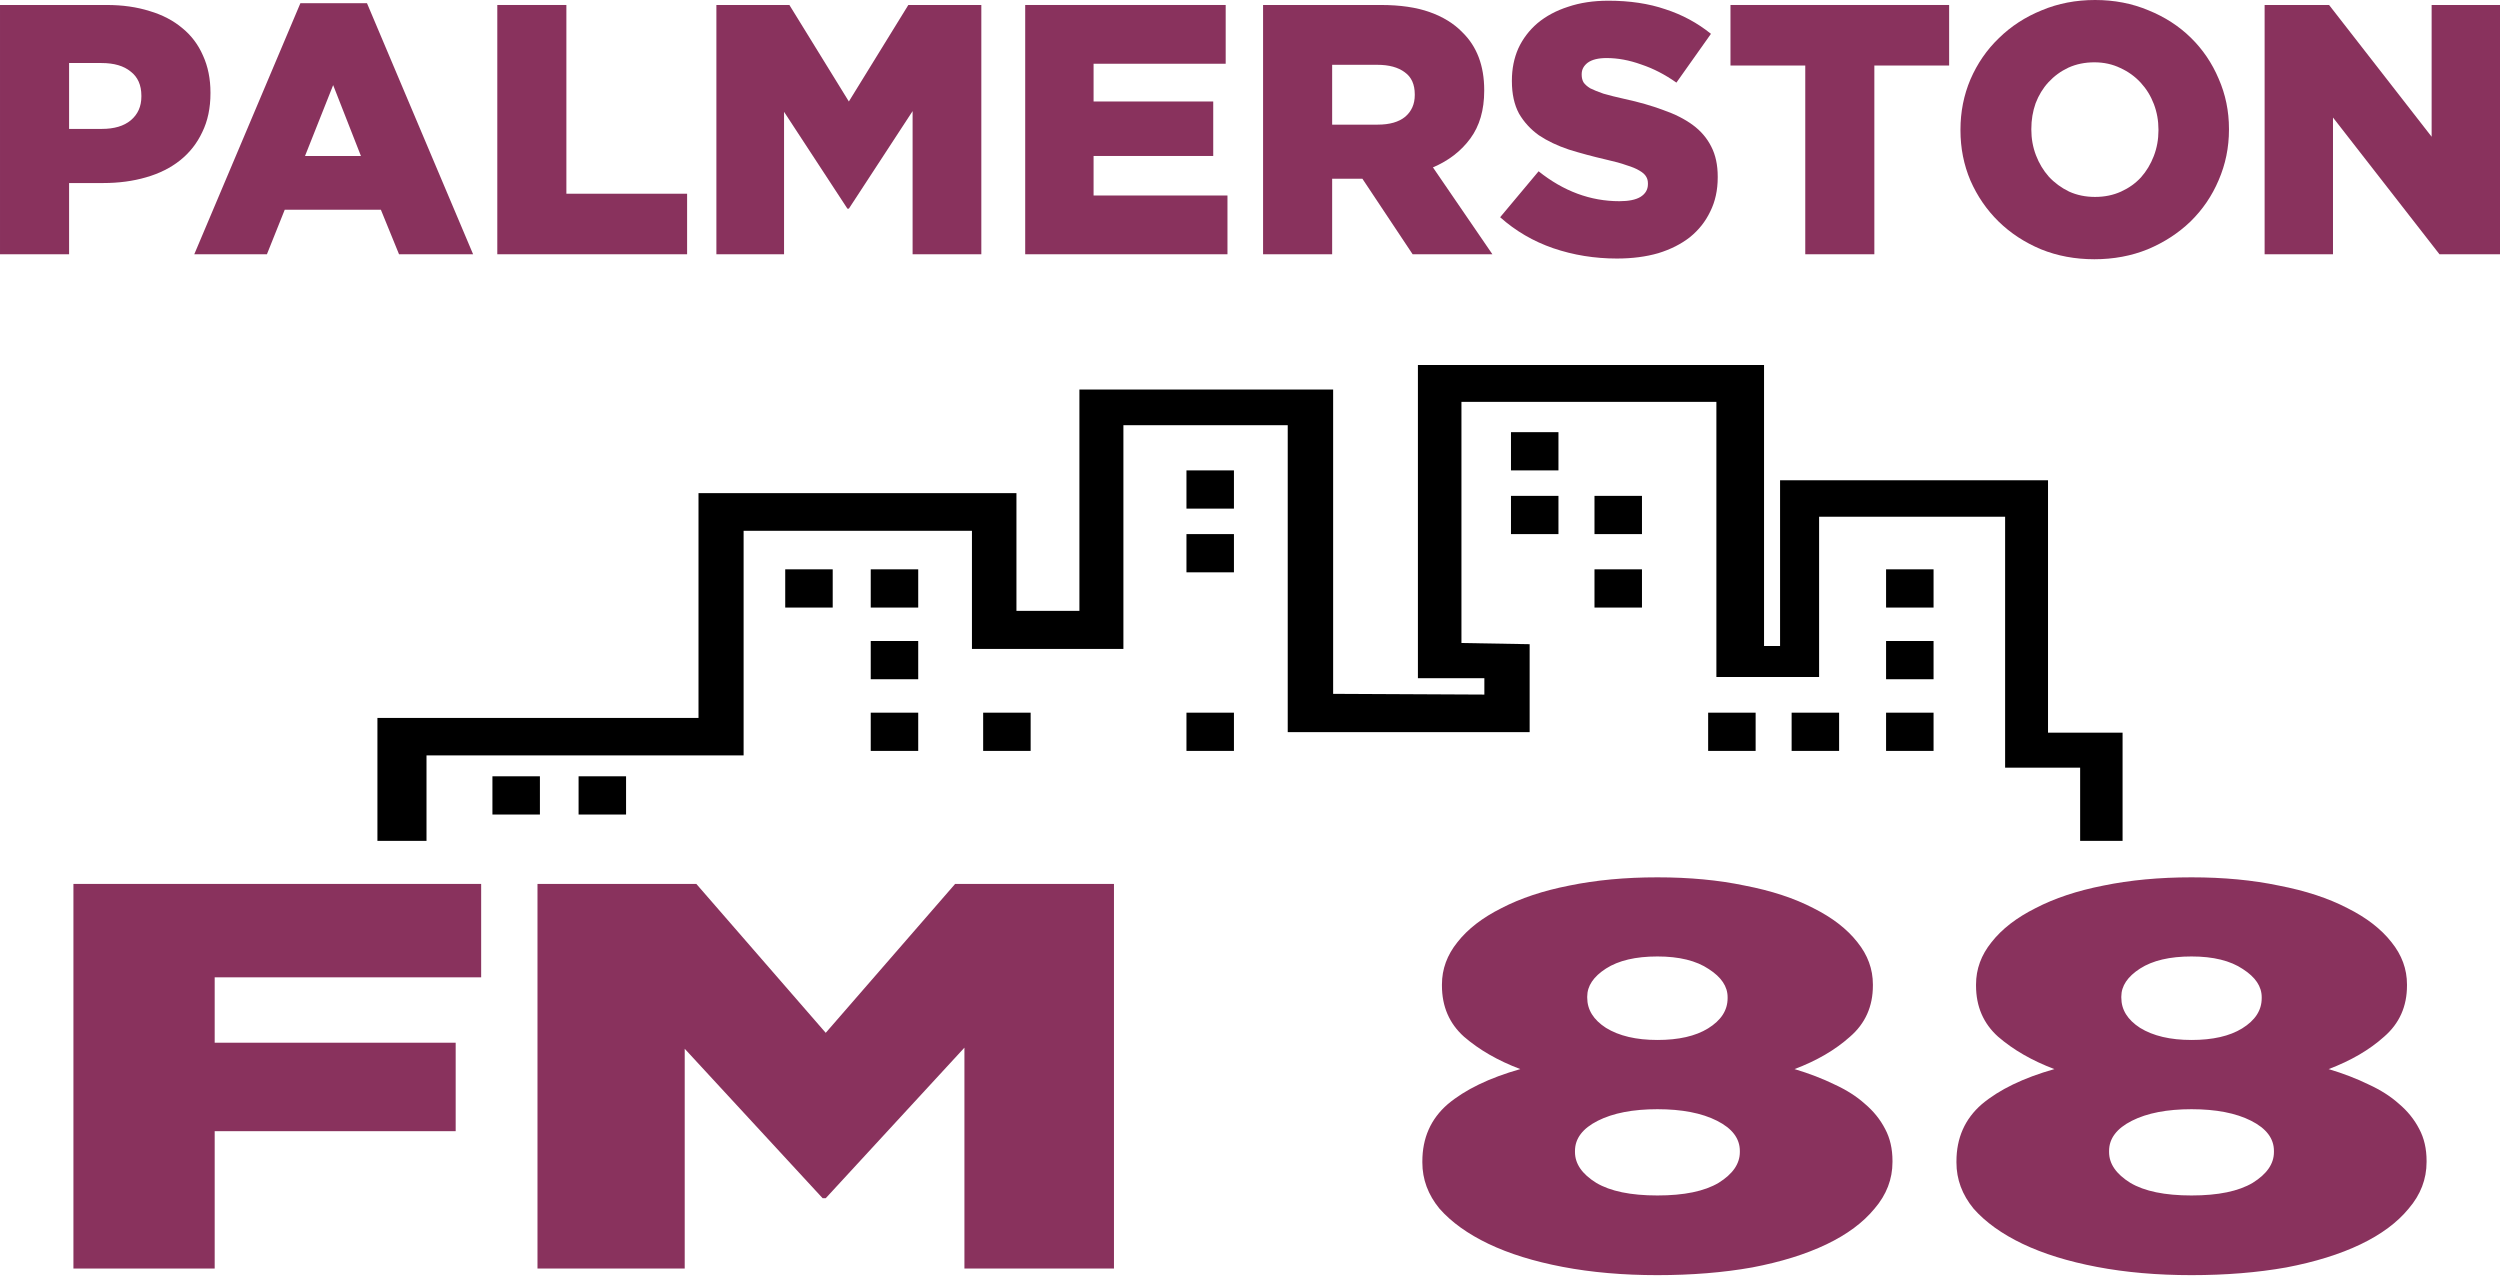
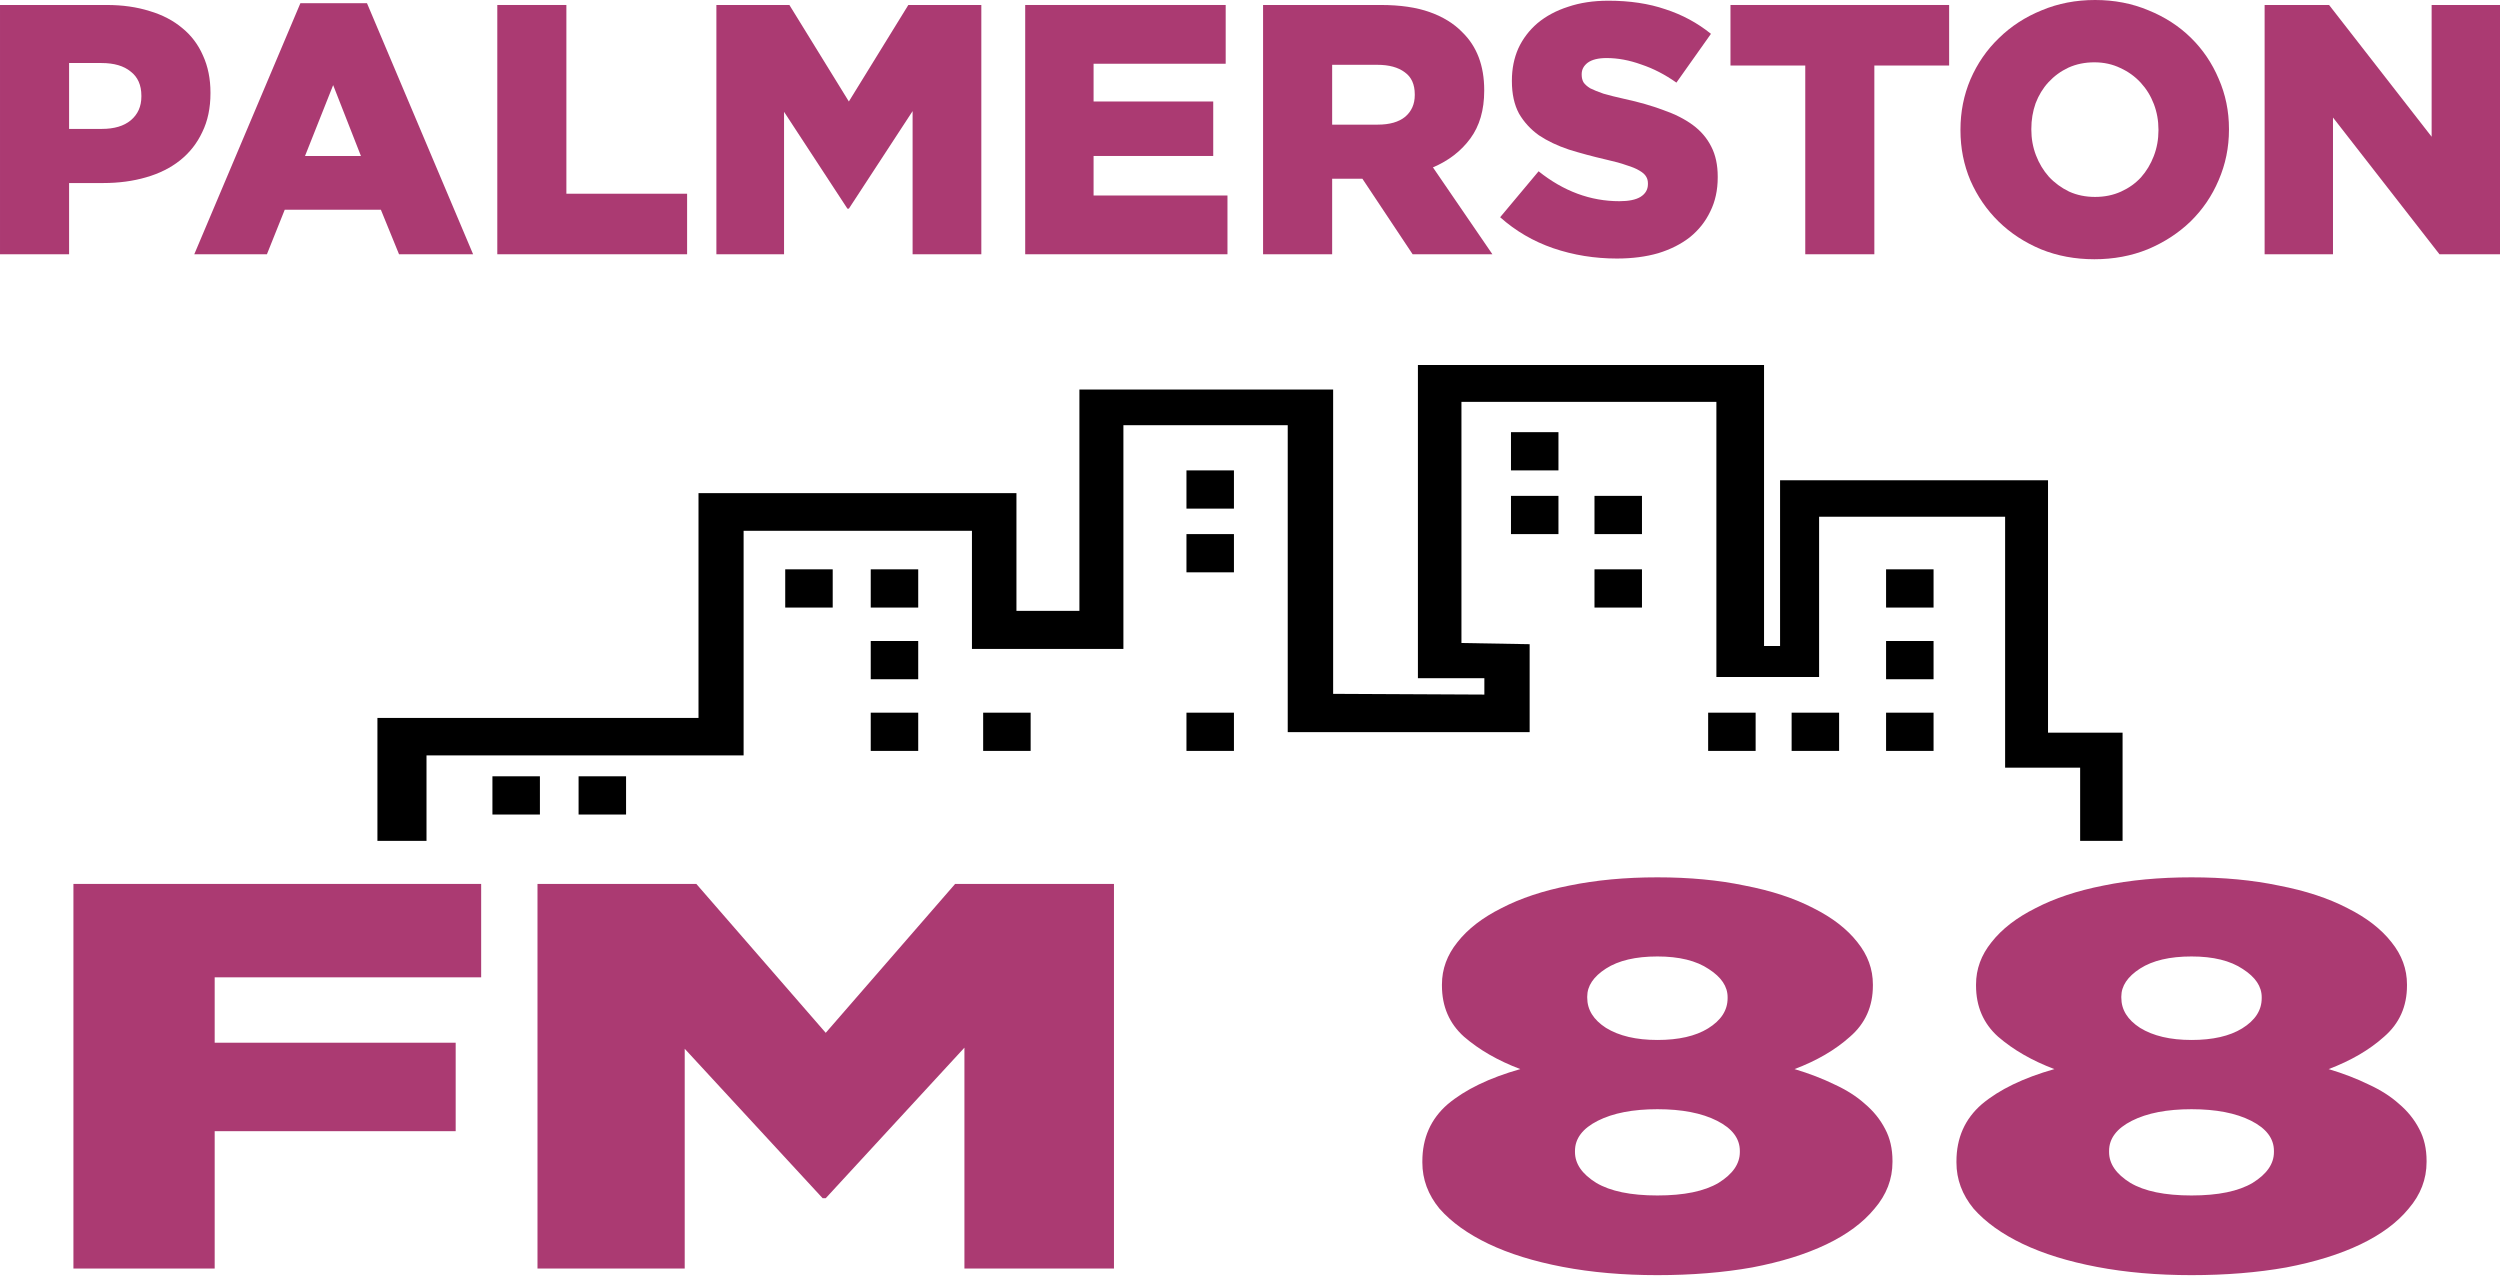
<svg xmlns="http://www.w3.org/2000/svg" width="406.052pt" height="207.109pt" viewBox="0 0 406.052 207.109" version="1.1" id="svg71">
  <defs id="defs75" />
  <g id="#0c0b0bff" transform="translate(-19.09425,-29.06738)" />
-   <g id="g4651" transform="matrix(1.92797,0,0,1.92797,-8.686486,218.9287)" style="fill:#89325d;fill-opacity:1">
-     <path d="m 4.506,-113.134 h 9 q 1.98,0 3.6,0.51 1.62,0.48 2.76,1.44 1.14,0.93 1.74,2.31 0.63,1.38 0.63,3.12 v 0.06 q 0,1.86 -0.69,3.27 -0.66,1.41 -1.86,2.37 -1.2,0.96 -2.88,1.44 -1.65,0.48 -3.6,0.48 h -2.88 v 6 H 4.506 Z m 8.58,10.44 q 1.56,0 2.43,-0.72 0.9,-0.75 0.9,-2.01 v -0.06 q 0,-1.35 -0.9,-2.04 -0.87,-0.72 -2.46,-0.72 h -2.73 v 5.55 z" style="font-style:normal;font-variant:normal;font-weight:bold;font-stretch:normal;font-size:medium;line-height:25px;font-family:'Fluid Title Caps';-inkscape-font-specification:'Fluid Title Caps Bold';letter-spacing:0px;word-spacing:0px;fill:#89325d;fill-opacity:1;stroke:none;stroke-width:0.75px;stroke-linecap:butt;stroke-linejoin:miter;stroke-opacity:1" id="path4592" />
-     <path d="m 29.812,-113.284 h 5.61 l 8.94,21.15 h -6.24 l -1.53,-3.75 h -8.1 l -1.5,3.75 h -6.12 z m 5.1,12.87 -2.34,-5.97 -2.37,5.97 z" style="font-style:normal;font-variant:normal;font-weight:bold;font-stretch:normal;font-size:medium;line-height:25px;font-family:'Fluid Title Caps';-inkscape-font-specification:'Fluid Title Caps Bold';letter-spacing:0px;word-spacing:0px;fill:#89325d;fill-opacity:1;stroke:none;stroke-width:0.75px;stroke-linecap:butt;stroke-linejoin:miter;stroke-opacity:1" id="path4594" />
-     <path d="m 46.4,-113.134 h 5.82 v 15.9 h 10.17 v 5.1 H 46.4 Z" style="font-style:normal;font-variant:normal;font-weight:bold;font-stretch:normal;font-size:medium;line-height:25px;font-family:'Fluid Title Caps';-inkscape-font-specification:'Fluid Title Caps Bold';letter-spacing:0px;word-spacing:0px;fill:#89325d;fill-opacity:1;stroke:none;stroke-width:0.75px;stroke-linecap:butt;stroke-linejoin:miter;stroke-opacity:1" id="path4596" />
-     <path d="m 64.857,-113.134 h 6.15 l 5.01,8.13 5.01,-8.13 h 6.15 v 21 h -5.79 v -12.06 l -5.37,8.22 h -0.12 l -5.34,-8.16 v 12 h -5.7 z" style="font-style:normal;font-variant:normal;font-weight:bold;font-stretch:normal;font-size:medium;line-height:25px;font-family:'Fluid Title Caps';-inkscape-font-specification:'Fluid Title Caps Bold';letter-spacing:0px;word-spacing:0px;fill:#89325d;fill-opacity:1;stroke:none;stroke-width:0.75px;stroke-linecap:butt;stroke-linejoin:miter;stroke-opacity:1" id="path4598" />
-     <path d="m 90.873,-113.134 h 16.89 v 4.95 H 96.633 v 3.18 h 10.08 v 4.59 H 96.633 v 3.33 h 11.28 v 4.95 H 90.873 Z" style="font-style:normal;font-variant:normal;font-weight:bold;font-stretch:normal;font-size:medium;line-height:25px;font-family:'Fluid Title Caps';-inkscape-font-specification:'Fluid Title Caps Bold';letter-spacing:0px;word-spacing:0px;fill:#89325d;fill-opacity:1;stroke:none;stroke-width:0.75px;stroke-linecap:butt;stroke-linejoin:miter;stroke-opacity:1" id="path4600" />
-     <path d="m 110.912,-113.134 h 9.93 q 2.43,0 4.11,0.6 1.68,0.6 2.73,1.68 1.86,1.8 1.86,4.89 v 0.06 q 0,2.43 -1.17,4.02 -1.17,1.59 -3.15,2.43 l 5.01,7.32 h -6.72 l -4.23,-6.36 h -0.06 -2.49 v 6.36 h -5.82 z m 9.66,10.08 q 1.5,0 2.31,-0.66 0.81,-0.69 0.81,-1.83 v -0.06 q 0,-1.26 -0.84,-1.86 -0.84,-0.63 -2.31,-0.63 h -3.81 v 5.04 z" style="font-style:normal;font-variant:normal;font-weight:bold;font-stretch:normal;font-size:medium;line-height:25px;font-family:'Fluid Title Caps';-inkscape-font-specification:'Fluid Title Caps Bold';letter-spacing:0px;word-spacing:0px;fill:#89325d;fill-opacity:1;stroke:none;stroke-width:0.75px;stroke-linecap:butt;stroke-linejoin:miter;stroke-opacity:1" id="path4602" />
-     <path d="m 140.724,-91.774 q -2.82,0 -5.37,-0.87 -2.52,-0.87 -4.47,-2.61 l 3.24,-3.87 q 3.15,2.52 6.81,2.52 1.17,0 1.77,-0.36 0.63,-0.39 0.63,-1.08 v -0.06 q 0,-0.33 -0.15,-0.57 -0.15,-0.27 -0.57,-0.51 -0.39,-0.24 -1.08,-0.45 -0.66,-0.24 -1.74,-0.48 -1.68,-0.39 -3.12,-0.84 -1.44,-0.48 -2.52,-1.2 -1.05,-0.75 -1.68,-1.83 -0.6,-1.11 -0.6,-2.73 v -0.06 q 0,-1.47 0.54,-2.7 0.57,-1.23 1.62,-2.13 1.08,-0.9 2.58,-1.38 1.5,-0.51 3.39,-0.51 2.7,0 4.8,0.72 2.13,0.69 3.84,2.07 l -2.91,4.11 q -1.44,-1.02 -2.97,-1.53 -1.5,-0.54 -2.91,-0.54 -1.05,0 -1.59,0.39 -0.51,0.39 -0.51,0.96 v 0.06 q 0,0.36 0.15,0.63 0.18,0.27 0.57,0.51 0.42,0.21 1.11,0.45 0.72,0.21 1.8,0.45 1.8,0.39 3.24,0.93 1.47,0.51 2.49,1.26 1.02,0.75 1.56,1.83 0.54,1.05 0.54,2.52 v 0.06 q 0,1.62 -0.63,2.88 -0.6,1.26 -1.71,2.16 -1.11,0.87 -2.67,1.35 -1.56,0.45 -3.48,0.45 z" style="font-style:normal;font-variant:normal;font-weight:bold;font-stretch:normal;font-size:medium;line-height:25px;font-family:'Fluid Title Caps';-inkscape-font-specification:'Fluid Title Caps Bold';letter-spacing:0px;word-spacing:0px;fill:#89325d;fill-opacity:1;stroke:none;stroke-width:0.75px;stroke-linecap:butt;stroke-linejoin:miter;stroke-opacity:1" id="path4604" />
-     <path d="m 156.589,-108.034 h -6.3 v -5.1 h 18.42 v 5.1 h -6.3 v 15.9 h -5.82 z" style="font-style:normal;font-variant:normal;font-weight:bold;font-stretch:normal;font-size:medium;line-height:25px;font-family:'Fluid Title Caps';-inkscape-font-specification:'Fluid Title Caps Bold';letter-spacing:0px;word-spacing:0px;fill:#89325d;fill-opacity:1;stroke:none;stroke-width:0.75px;stroke-linecap:butt;stroke-linejoin:miter;stroke-opacity:1" id="path4606" />
-     <path d="m 180.944,-91.714 q -2.43,0 -4.5,-0.84 -2.07,-0.87 -3.57,-2.34 -1.5,-1.47 -2.37,-3.45 -0.84,-1.98 -0.84,-4.23 v -0.06 q 0,-2.25 0.84,-4.23 0.87,-2.01 2.4,-3.48 1.53,-1.5 3.6,-2.34 2.07,-0.87 4.5,-0.87 2.43,0 4.5,0.87 2.07,0.84 3.57,2.31 1.5,1.47 2.34,3.45 0.87,1.98 0.87,4.23 v 0.06 q 0,2.25 -0.87,4.26 -0.84,1.98 -2.37,3.48 -1.53,1.47 -3.6,2.34 -2.07,0.84 -4.5,0.84 z m 0.06,-5.25 q 1.2,0 2.19,-0.45 0.99,-0.45 1.68,-1.2 0.69,-0.78 1.08,-1.8 0.39,-1.02 0.39,-2.16 v -0.06 q 0,-1.14 -0.39,-2.16 -0.39,-1.02 -1.11,-1.8 -0.72,-0.78 -1.71,-1.23 -0.99,-0.48 -2.19,-0.48 -1.2,0 -2.19,0.45 -0.96,0.45 -1.68,1.23 -0.69,0.75 -1.08,1.77 -0.36,1.02 -0.36,2.16 v 0.06 q 0,1.14 0.39,2.16 0.39,1.02 1.08,1.8 0.72,0.78 1.71,1.26 0.99,0.45 2.19,0.45 z" style="font-style:normal;font-variant:normal;font-weight:bold;font-stretch:normal;font-size:medium;line-height:25px;font-family:'Fluid Title Caps';-inkscape-font-specification:'Fluid Title Caps Bold';letter-spacing:0px;word-spacing:0px;fill:#89325d;fill-opacity:1;stroke:none;stroke-width:0.75px;stroke-linecap:butt;stroke-linejoin:miter;stroke-opacity:1" id="path4608" />
-     <path d="m 195.287,-113.134 h 5.43 l 8.64,11.1 v -11.1 h 5.76 v 21 h -5.1 l -8.97,-11.52 v 11.52 h -5.76 z" style="font-style:normal;font-variant:normal;font-weight:bold;font-stretch:normal;font-size:medium;line-height:25px;font-family:'Fluid Title Caps';-inkscape-font-specification:'Fluid Title Caps Bold';letter-spacing:0px;word-spacing:0px;fill:#89325d;fill-opacity:1;stroke:none;stroke-width:0.75px;stroke-linecap:butt;stroke-linejoin:miter;stroke-opacity:1" id="path4610" />
+   <g id="g4651" transform="matrix(1.92797,0,0,1.92797,-8.686486,218.9287)" style="fill:#ab3a72;fill-opacity:1">
+     <path d="m 4.506,-113.134 h 9 q 1.98,0 3.6,0.51 1.62,0.48 2.76,1.44 1.14,0.93 1.74,2.31 0.63,1.38 0.63,3.12 v 0.06 q 0,1.86 -0.69,3.27 -0.66,1.41 -1.86,2.37 -1.2,0.96 -2.88,1.44 -1.65,0.48 -3.6,0.48 h -2.88 v 6 H 4.506 Z m 8.58,10.44 q 1.56,0 2.43,-0.72 0.9,-0.75 0.9,-2.01 v -0.06 q 0,-1.35 -0.9,-2.04 -0.87,-0.72 -2.46,-0.72 h -2.73 v 5.55 z" style="font-style:normal;font-variant:normal;font-weight:bold;font-stretch:normal;font-size:medium;line-height:25px;font-family:'Fluid Title Caps';-inkscape-font-specification:'Fluid Title Caps Bold';letter-spacing:0px;word-spacing:0px;fill:#ab3a72;fill-opacity:1;stroke:none;stroke-width:0.75px;stroke-linecap:butt;stroke-linejoin:miter;stroke-opacity:1" id="path4592" />
+     <path d="m 29.812,-113.284 h 5.61 l 8.94,21.15 h -6.24 l -1.53,-3.75 h -8.1 l -1.5,3.75 h -6.12 z m 5.1,12.87 -2.34,-5.97 -2.37,5.97 z" style="font-style:normal;font-variant:normal;font-weight:bold;font-stretch:normal;font-size:medium;line-height:25px;font-family:'Fluid Title Caps';-inkscape-font-specification:'Fluid Title Caps Bold';letter-spacing:0px;word-spacing:0px;fill:#ab3a72;fill-opacity:1;stroke:none;stroke-width:0.75px;stroke-linecap:butt;stroke-linejoin:miter;stroke-opacity:1" id="path4594" />
+     <path d="m 46.4,-113.134 h 5.82 v 15.9 h 10.17 v 5.1 H 46.4 Z" style="font-style:normal;font-variant:normal;font-weight:bold;font-stretch:normal;font-size:medium;line-height:25px;font-family:'Fluid Title Caps';-inkscape-font-specification:'Fluid Title Caps Bold';letter-spacing:0px;word-spacing:0px;fill:#ab3a72;fill-opacity:1;stroke:none;stroke-width:0.75px;stroke-linecap:butt;stroke-linejoin:miter;stroke-opacity:1" id="path4596" />
+     <path d="m 64.857,-113.134 h 6.15 l 5.01,8.13 5.01,-8.13 h 6.15 v 21 h -5.79 v -12.06 l -5.37,8.22 h -0.12 l -5.34,-8.16 v 12 h -5.7 z" style="font-style:normal;font-variant:normal;font-weight:bold;font-stretch:normal;font-size:medium;line-height:25px;font-family:'Fluid Title Caps';-inkscape-font-specification:'Fluid Title Caps Bold';letter-spacing:0px;word-spacing:0px;fill:#ab3a72;fill-opacity:1;stroke:none;stroke-width:0.75px;stroke-linecap:butt;stroke-linejoin:miter;stroke-opacity:1" id="path4598" />
+     <path d="m 90.873,-113.134 h 16.89 v 4.95 H 96.633 v 3.18 h 10.08 v 4.59 H 96.633 v 3.33 h 11.28 v 4.95 H 90.873 Z" style="font-style:normal;font-variant:normal;font-weight:bold;font-stretch:normal;font-size:medium;line-height:25px;font-family:'Fluid Title Caps';-inkscape-font-specification:'Fluid Title Caps Bold';letter-spacing:0px;word-spacing:0px;fill:#ab3a72;fill-opacity:1;stroke:none;stroke-width:0.75px;stroke-linecap:butt;stroke-linejoin:miter;stroke-opacity:1" id="path4600" />
+     <path d="m 110.912,-113.134 h 9.93 q 2.43,0 4.11,0.6 1.68,0.6 2.73,1.68 1.86,1.8 1.86,4.89 v 0.06 q 0,2.43 -1.17,4.02 -1.17,1.59 -3.15,2.43 l 5.01,7.32 h -6.72 l -4.23,-6.36 h -0.06 -2.49 v 6.36 h -5.82 z m 9.66,10.08 q 1.5,0 2.31,-0.66 0.81,-0.69 0.81,-1.83 v -0.06 q 0,-1.26 -0.84,-1.86 -0.84,-0.63 -2.31,-0.63 h -3.81 v 5.04 z" style="font-style:normal;font-variant:normal;font-weight:bold;font-stretch:normal;font-size:medium;line-height:25px;font-family:'Fluid Title Caps';-inkscape-font-specification:'Fluid Title Caps Bold';letter-spacing:0px;word-spacing:0px;fill:#ab3a72;fill-opacity:1;stroke:none;stroke-width:0.75px;stroke-linecap:butt;stroke-linejoin:miter;stroke-opacity:1" id="path4602" />
+     <path d="m 140.724,-91.774 q -2.82,0 -5.37,-0.87 -2.52,-0.87 -4.47,-2.61 l 3.24,-3.87 q 3.15,2.52 6.81,2.52 1.17,0 1.77,-0.36 0.63,-0.39 0.63,-1.08 v -0.06 q 0,-0.33 -0.15,-0.57 -0.15,-0.27 -0.57,-0.51 -0.39,-0.24 -1.08,-0.45 -0.66,-0.24 -1.74,-0.48 -1.68,-0.39 -3.12,-0.84 -1.44,-0.48 -2.52,-1.2 -1.05,-0.75 -1.68,-1.83 -0.6,-1.11 -0.6,-2.73 v -0.06 q 0,-1.47 0.54,-2.7 0.57,-1.23 1.62,-2.13 1.08,-0.9 2.58,-1.38 1.5,-0.51 3.39,-0.51 2.7,0 4.8,0.72 2.13,0.69 3.84,2.07 l -2.91,4.11 q -1.44,-1.02 -2.97,-1.53 -1.5,-0.54 -2.91,-0.54 -1.05,0 -1.59,0.39 -0.51,0.39 -0.51,0.96 v 0.06 q 0,0.36 0.15,0.63 0.18,0.27 0.57,0.51 0.42,0.21 1.11,0.45 0.72,0.21 1.8,0.45 1.8,0.39 3.24,0.93 1.47,0.51 2.49,1.26 1.02,0.75 1.56,1.83 0.54,1.05 0.54,2.52 v 0.06 q 0,1.62 -0.63,2.88 -0.6,1.26 -1.71,2.16 -1.11,0.87 -2.67,1.35 -1.56,0.45 -3.48,0.45 z" style="font-style:normal;font-variant:normal;font-weight:bold;font-stretch:normal;font-size:medium;line-height:25px;font-family:'Fluid Title Caps';-inkscape-font-specification:'Fluid Title Caps Bold';letter-spacing:0px;word-spacing:0px;fill:#ab3a72;fill-opacity:1;stroke:none;stroke-width:0.75px;stroke-linecap:butt;stroke-linejoin:miter;stroke-opacity:1" id="path4604" />
+     <path d="m 156.589,-108.034 h -6.3 v -5.1 h 18.42 v 5.1 h -6.3 v 15.9 h -5.82 z" style="font-style:normal;font-variant:normal;font-weight:bold;font-stretch:normal;font-size:medium;line-height:25px;font-family:'Fluid Title Caps';-inkscape-font-specification:'Fluid Title Caps Bold';letter-spacing:0px;word-spacing:0px;fill:#ab3a72;fill-opacity:1;stroke:none;stroke-width:0.75px;stroke-linecap:butt;stroke-linejoin:miter;stroke-opacity:1" id="path4606" />
+     <path d="m 180.944,-91.714 q -2.43,0 -4.5,-0.84 -2.07,-0.87 -3.57,-2.34 -1.5,-1.47 -2.37,-3.45 -0.84,-1.98 -0.84,-4.23 v -0.06 q 0,-2.25 0.84,-4.23 0.87,-2.01 2.4,-3.48 1.53,-1.5 3.6,-2.34 2.07,-0.87 4.5,-0.87 2.43,0 4.5,0.87 2.07,0.84 3.57,2.31 1.5,1.47 2.34,3.45 0.87,1.98 0.87,4.23 v 0.06 q 0,2.25 -0.87,4.26 -0.84,1.98 -2.37,3.48 -1.53,1.47 -3.6,2.34 -2.07,0.84 -4.5,0.84 z m 0.06,-5.25 q 1.2,0 2.19,-0.45 0.99,-0.45 1.68,-1.2 0.69,-0.78 1.08,-1.8 0.39,-1.02 0.39,-2.16 v -0.06 q 0,-1.14 -0.39,-2.16 -0.39,-1.02 -1.11,-1.8 -0.72,-0.78 -1.71,-1.23 -0.99,-0.48 -2.19,-0.48 -1.2,0 -2.19,0.45 -0.96,0.45 -1.68,1.23 -0.69,0.75 -1.08,1.77 -0.36,1.02 -0.36,2.16 v 0.06 q 0,1.14 0.39,2.16 0.39,1.02 1.08,1.8 0.72,0.78 1.71,1.26 0.99,0.45 2.19,0.45 z" style="font-style:normal;font-variant:normal;font-weight:bold;font-stretch:normal;font-size:medium;line-height:25px;font-family:'Fluid Title Caps';-inkscape-font-specification:'Fluid Title Caps Bold';letter-spacing:0px;word-spacing:0px;fill:#ab3a72;fill-opacity:1;stroke:none;stroke-width:0.75px;stroke-linecap:butt;stroke-linejoin:miter;stroke-opacity:1" id="path4608" />
+     <path d="m 195.287,-113.134 h 5.43 l 8.64,11.1 v -11.1 h 5.76 v 21 h -5.1 l -8.97,-11.52 v 11.52 h -5.76 z" style="font-style:normal;font-variant:normal;font-weight:bold;font-stretch:normal;font-size:medium;line-height:25px;font-family:'Fluid Title Caps';-inkscape-font-specification:'Fluid Title Caps Bold';letter-spacing:0px;word-spacing:0px;fill:#ab3a72;fill-opacity:1;stroke:none;stroke-width:0.75px;stroke-linecap:butt;stroke-linejoin:miter;stroke-opacity:1" id="path4610" />
  </g>
-   <g id="g4661" transform="translate(-16.42462,221.7723)">
-     <path d="m 28.351,-78.205 h 66.224 v 15.171 H 51.293 v 10.62 h 39.143 v 14.368 h -39.143 v 22.311 H 28.351 Z" style="font-style:normal;font-variant:normal;font-weight:bold;font-stretch:normal;font-size:medium;line-height:25px;font-family:'Fluid Title Caps';-inkscape-font-specification:'Fluid Title Caps Bold';letter-spacing:0px;word-spacing:0px;fill:#89325d;fill-opacity:1;stroke:none;stroke-width:2.568px;stroke-linecap:butt;stroke-linejoin:miter;stroke-opacity:1" id="path4612" />
-     <path d="m 103.724,-78.205 h 25.799 l 21.017,24.185 21.017,-24.185 h 25.799 v 62.471 h -24.289 v -35.876 l -22.527,24.453 h -0.503 l -22.401,-24.274 v 35.698 H 103.724 Z" style="font-style:normal;font-variant:normal;font-weight:bold;font-stretch:normal;font-size:medium;line-height:25px;font-family:'Fluid Title Caps';-inkscape-font-specification:'Fluid Title Caps Bold';letter-spacing:0px;word-spacing:0px;fill:#89325d;fill-opacity:1;stroke:none;stroke-width:2.649px;stroke-linecap:butt;stroke-linejoin:miter;stroke-opacity:1" id="path4614" />
-     <path d="m 285.623,-14.663 q -8.352,0 -15.378,-1.339 -7.026,-1.339 -12.063,-3.748 -5.037,-2.41 -7.954,-5.712 -2.784,-3.391 -2.784,-7.496 v -0.178 q 0,-5.712 4.11,-9.281 4.242,-3.57 11.798,-5.712 -5.435,-2.053 -9.147,-5.265 -3.579,-3.213 -3.579,-8.3 v -0.178 q 0,-3.748 2.519,-6.872 2.519,-3.213 7.159,-5.533 4.64,-2.41 11.003,-3.659 6.496,-1.339 14.317,-1.339 7.821,0 14.184,1.339 6.496,1.249 11.135,3.659 4.64,2.32 7.159,5.533 2.519,3.124 2.519,6.872 v 0.178 q 0,5.087 -3.712,8.3 -3.579,3.213 -9.014,5.265 3.579,1.071 6.496,2.499 2.916,1.339 4.905,3.124 2.121,1.785 3.314,4.105 1.193,2.231 1.193,5.176 v 0.178 q 0,4.194 -2.916,7.586 -2.784,3.391 -7.821,5.801 -5.037,2.41 -12.063,3.748 -7.026,1.249 -15.378,1.249 z m 0,-38.196 q 5.17,0 8.219,-1.874 3.182,-1.963 3.182,-4.908 v -0.178 q 0,-2.588 -3.049,-4.551 -3.049,-2.053 -8.352,-2.053 -5.303,0 -8.352,1.963 -3.049,1.963 -3.049,4.551 v 0.178 q 0,2.945 3.049,4.908 3.182,1.963 8.352,1.963 z m 0,25.256 q 6.496,0 9.942,-2.053 3.447,-2.142 3.447,-4.998 v -0.178 q 0,-3.034 -3.712,-4.908 -3.712,-1.874 -9.677,-1.874 -5.965,0 -9.677,1.874 -3.712,1.874 -3.712,4.908 v 0.178 q 0,2.856 3.447,4.998 3.447,2.053 9.942,2.053 z" style="font-style:normal;font-variant:normal;font-weight:bold;font-stretch:normal;font-size:medium;line-height:25px;font-family:'Fluid Title Caps';-inkscape-font-specification:'Fluid Title Caps Bold';letter-spacing:0px;word-spacing:0px;fill:#89325d;fill-opacity:1;stroke:none;stroke-width:2.719px;stroke-linecap:butt;stroke-linejoin:miter;stroke-opacity:1" id="path4616" />
-     <path d="m 372.371,-14.663 q -8.352,0 -15.378,-1.339 -7.026,-1.339 -12.063,-3.748 -5.037,-2.41 -7.954,-5.712 -2.784,-3.391 -2.784,-7.496 v -0.178 q 0,-5.712 4.11,-9.281 4.242,-3.57 11.798,-5.712 -5.435,-2.053 -9.147,-5.265 -3.579,-3.213 -3.579,-8.3 v -0.178 q 0,-3.748 2.519,-6.872 2.519,-3.213 7.159,-5.533 4.64,-2.41 11.003,-3.659 6.496,-1.339 14.317,-1.339 7.821,0 14.184,1.339 6.496,1.249 11.135,3.659 4.64,2.32 7.159,5.533 2.519,3.124 2.519,6.872 v 0.178 q 0,5.087 -3.712,8.3 -3.579,3.213 -9.014,5.265 3.579,1.071 6.496,2.499 2.916,1.339 4.905,3.124 2.121,1.785 3.314,4.105 1.193,2.231 1.193,5.176 v 0.178 q 0,4.194 -2.916,7.586 -2.784,3.391 -7.821,5.801 -5.037,2.41 -12.063,3.748 -7.026,1.249 -15.378,1.249 z m 0,-38.196 q 5.17,0 8.219,-1.874 3.182,-1.963 3.182,-4.908 v -0.178 q 0,-2.588 -3.049,-4.551 -3.049,-2.053 -8.352,-2.053 -5.303,0 -8.352,1.963 -3.049,1.963 -3.049,4.551 v 0.178 q 0,2.945 3.049,4.908 3.182,1.963 8.352,1.963 z m 0,25.256 q 6.496,0 9.942,-2.053 3.447,-2.142 3.447,-4.998 v -0.178 q 0,-3.034 -3.712,-4.908 -3.712,-1.874 -9.677,-1.874 -5.965,0 -9.677,1.874 -3.712,1.874 -3.712,4.908 v 0.178 q 0,2.856 3.447,4.998 3.447,2.053 9.942,2.053 z" style="font-style:normal;font-variant:normal;font-weight:bold;font-stretch:normal;font-size:medium;line-height:25px;font-family:'Fluid Title Caps';-inkscape-font-specification:'Fluid Title Caps Bold';letter-spacing:0px;word-spacing:0px;fill:#89325d;fill-opacity:1;stroke:none;stroke-width:2.719px;stroke-linecap:butt;stroke-linejoin:miter;stroke-opacity:1" id="path4618" />
+   <g id="g4661" transform="translate(-16.42462,221.7723)" style="fill:#ab3a72;fill-opacity:1">
+     <path d="m 28.351,-78.205 h 66.224 v 15.171 H 51.293 v 10.62 h 39.143 v 14.368 h -39.143 v 22.311 H 28.351 Z" style="font-style:normal;font-variant:normal;font-weight:bold;font-stretch:normal;font-size:medium;line-height:25px;font-family:'Fluid Title Caps';-inkscape-font-specification:'Fluid Title Caps Bold';letter-spacing:0px;word-spacing:0px;fill:#ab3a72;fill-opacity:1;stroke:none;stroke-width:2.568px;stroke-linecap:butt;stroke-linejoin:miter;stroke-opacity:1" id="path4612" />
+     <path d="m 103.724,-78.205 h 25.799 l 21.017,24.185 21.017,-24.185 h 25.799 v 62.471 h -24.289 v -35.876 l -22.527,24.453 h -0.503 l -22.401,-24.274 v 35.698 H 103.724 Z" style="font-style:normal;font-variant:normal;font-weight:bold;font-stretch:normal;font-size:medium;line-height:25px;font-family:'Fluid Title Caps';-inkscape-font-specification:'Fluid Title Caps Bold';letter-spacing:0px;word-spacing:0px;fill:#ab3a72;fill-opacity:1;stroke:none;stroke-width:2.649px;stroke-linecap:butt;stroke-linejoin:miter;stroke-opacity:1" id="path4614" />
+     <path d="m 285.623,-14.663 q -8.352,0 -15.378,-1.339 -7.026,-1.339 -12.063,-3.748 -5.037,-2.41 -7.954,-5.712 -2.784,-3.391 -2.784,-7.496 v -0.178 q 0,-5.712 4.11,-9.281 4.242,-3.57 11.798,-5.712 -5.435,-2.053 -9.147,-5.265 -3.579,-3.213 -3.579,-8.3 v -0.178 q 0,-3.748 2.519,-6.872 2.519,-3.213 7.159,-5.533 4.64,-2.41 11.003,-3.659 6.496,-1.339 14.317,-1.339 7.821,0 14.184,1.339 6.496,1.249 11.135,3.659 4.64,2.32 7.159,5.533 2.519,3.124 2.519,6.872 v 0.178 q 0,5.087 -3.712,8.3 -3.579,3.213 -9.014,5.265 3.579,1.071 6.496,2.499 2.916,1.339 4.905,3.124 2.121,1.785 3.314,4.105 1.193,2.231 1.193,5.176 v 0.178 q 0,4.194 -2.916,7.586 -2.784,3.391 -7.821,5.801 -5.037,2.41 -12.063,3.748 -7.026,1.249 -15.378,1.249 z m 0,-38.196 q 5.17,0 8.219,-1.874 3.182,-1.963 3.182,-4.908 v -0.178 q 0,-2.588 -3.049,-4.551 -3.049,-2.053 -8.352,-2.053 -5.303,0 -8.352,1.963 -3.049,1.963 -3.049,4.551 v 0.178 q 0,2.945 3.049,4.908 3.182,1.963 8.352,1.963 z m 0,25.256 q 6.496,0 9.942,-2.053 3.447,-2.142 3.447,-4.998 v -0.178 q 0,-3.034 -3.712,-4.908 -3.712,-1.874 -9.677,-1.874 -5.965,0 -9.677,1.874 -3.712,1.874 -3.712,4.908 v 0.178 q 0,2.856 3.447,4.998 3.447,2.053 9.942,2.053 z" style="font-style:normal;font-variant:normal;font-weight:bold;font-stretch:normal;font-size:medium;line-height:25px;font-family:'Fluid Title Caps';-inkscape-font-specification:'Fluid Title Caps Bold';letter-spacing:0px;word-spacing:0px;fill:#ab3a72;fill-opacity:1;stroke:none;stroke-width:2.719px;stroke-linecap:butt;stroke-linejoin:miter;stroke-opacity:1" id="path4616" />
+     <path d="m 372.371,-14.663 q -8.352,0 -15.378,-1.339 -7.026,-1.339 -12.063,-3.748 -5.037,-2.41 -7.954,-5.712 -2.784,-3.391 -2.784,-7.496 v -0.178 q 0,-5.712 4.11,-9.281 4.242,-3.57 11.798,-5.712 -5.435,-2.053 -9.147,-5.265 -3.579,-3.213 -3.579,-8.3 v -0.178 q 0,-3.748 2.519,-6.872 2.519,-3.213 7.159,-5.533 4.64,-2.41 11.003,-3.659 6.496,-1.339 14.317,-1.339 7.821,0 14.184,1.339 6.496,1.249 11.135,3.659 4.64,2.32 7.159,5.533 2.519,3.124 2.519,6.872 v 0.178 q 0,5.087 -3.712,8.3 -3.579,3.213 -9.014,5.265 3.579,1.071 6.496,2.499 2.916,1.339 4.905,3.124 2.121,1.785 3.314,4.105 1.193,2.231 1.193,5.176 v 0.178 q 0,4.194 -2.916,7.586 -2.784,3.391 -7.821,5.801 -5.037,2.41 -12.063,3.748 -7.026,1.249 -15.378,1.249 z m 0,-38.196 q 5.17,0 8.219,-1.874 3.182,-1.963 3.182,-4.908 v -0.178 q 0,-2.588 -3.049,-4.551 -3.049,-2.053 -8.352,-2.053 -5.303,0 -8.352,1.963 -3.049,1.963 -3.049,4.551 v 0.178 q 0,2.945 3.049,4.908 3.182,1.963 8.352,1.963 z m 0,25.256 q 6.496,0 9.942,-2.053 3.447,-2.142 3.447,-4.998 v -0.178 q 0,-3.034 -3.712,-4.908 -3.712,-1.874 -9.677,-1.874 -5.965,0 -9.677,1.874 -3.712,1.874 -3.712,4.908 v 0.178 q 0,2.856 3.447,4.998 3.447,2.053 9.942,2.053 z" style="font-style:normal;font-variant:normal;font-weight:bold;font-stretch:normal;font-size:medium;line-height:25px;font-family:'Fluid Title Caps';-inkscape-font-specification:'Fluid Title Caps Bold';letter-spacing:0px;word-spacing:0px;fill:#ab3a72;fill-opacity:1;stroke:none;stroke-width:2.719px;stroke-linecap:butt;stroke-linejoin:miter;stroke-opacity:1" id="path4618" />
  </g>
  <g id="g4874" transform="translate(16.53188,-0.7463493)">
    <path d="m 213.767,60.029 h 56.218 v 45.644 h 2.603 l -10e-6,-26.926 h 43.521 l 10e-6,41.001 12.11,-1e-5 v 17.573 h -6.893 v -11.89 l -12.186,-1e-5 -10e-6,-40.755 H 278.928 v 26.031 h -16.683 l 1e-5,-44.693 -41.408,10e-7 1e-5,39.171 11.077,0.192 1e-5,14.284 -39.292,-1e-5 V 69.809 l -26.69,-3e-6 -1e-5,36.335 -24.599,-1e-5 10e-6,-19.18 h -37.087 V 123.444 H 52.742 v 13.877 h -7.973 v -19.97 l 52.151,1e-5 -10e-6,-36.505 H 148.56 l -1e-5,19.12 10.226,1e-5 V 64.017 l 41.211,-10e-7 v 49.424 l 24.562,0.119 -1e-5,-2.656 -10.792,-1e-5 -1e-5,-50.875 z" id="path30" style="opacity:1;fill:#000000;fill-opacity:1" />
    <path d="m 124.894,104.859 h 7.712 l -1e-5,6.209 h -7.712 z" id="path58" style="opacity:1;fill:#000000;fill-opacity:1" />
    <path d="m 63.449,126.834 h 7.712 l -10e-6,6.209 h -7.712 z" id="path58-9" style="opacity:1;fill:#000000;fill-opacity:1;stroke-width:1" />
    <path d="m 77.442,126.834 h 7.712 l -1e-5,6.209 h -7.712 z" id="path58-0" style="opacity:1;fill:#000000;fill-opacity:1;stroke-width:1" />
    <path d="m 124.894,116.5 h 7.712 l -1e-5,6.209 h -7.712 z" id="path58-0-8" style="opacity:1;fill:#000000;fill-opacity:1;stroke-width:1" />
    <path d="m 143.154,116.5 h 7.712 l -1e-5,6.209 H 143.154 Z" id="path58-0-0" style="opacity:1;fill:#000000;fill-opacity:1;stroke-width:1" />
    <path d="m 176.174,116.5 h 7.712 l -1e-5,6.209 h -7.712 z" id="path58-0-9" style="opacity:1;fill:#000000;fill-opacity:1;stroke-width:1" />
    <path d="m 260.907,116.5 h 7.712 l -1e-5,6.209 h -7.712 z" id="path58-0-84" style="opacity:1;fill:#000000;fill-opacity:1;stroke-width:1" />
    <path d="m 274.465,116.5 h 7.712 l -1e-5,6.209 h -7.712 z" id="path58-0-90" style="opacity:1;fill:#000000;fill-opacity:1;stroke-width:1" />
    <path d="m 289.806,116.5 h 7.712 l -10e-6,6.209 h -7.712 z" id="path58-0-5" style="opacity:1;fill:#000000;fill-opacity:1;stroke-width:1" />
    <path d="m 124.894,93.218 h 7.712 l -1e-5,6.209 h -7.712 z" id="path58-5" style="opacity:1;fill:#000000;fill-opacity:1;stroke-width:1" />
    <path d="m 111.005,93.218 h 7.712 l -10e-6,6.209 h -7.712 z" id="path58-5-6" style="opacity:1;fill:#000000;fill-opacity:1;stroke-width:1" />
    <path d="m 176.174,87.495 h 7.712 l -1e-5,6.209 h -7.712 z" id="path58-0-9-3" style="opacity:1;fill:#000000;fill-opacity:1;stroke-width:1" />
    <path d="m 176.174,77.148 h 7.712 l -1e-5,6.209 h -7.712 z" id="path58-0-9-4" style="opacity:1;fill:#000000;fill-opacity:1;stroke-width:1" />
    <path d="m 289.806,104.859 h 7.712 l -10e-6,6.209 h -7.712 z" id="path58-0-5-4" style="opacity:1;fill:#000000;fill-opacity:1;stroke-width:1" />
    <path d="m 289.806,93.218 h 7.712 l -10e-6,6.209 h -7.712 z" id="path58-0-5-7" style="opacity:1;fill:#000000;fill-opacity:1;stroke-width:1" />
    <path d="m 242.446,93.218 h 7.712 l -1e-5,6.209 h -7.712 z" id="path58-0-5-7-1" style="opacity:1;fill:#000000;fill-opacity:1;stroke-width:1" />
    <path d="m 242.446,81.286 h 7.712 l -1e-5,6.209 h -7.712 z" id="path58-0-5-7-3" style="opacity:1;fill:#000000;fill-opacity:1;stroke-width:1" />
    <path d="m 228.882,81.286 h 7.712 l -1e-5,6.209 h -7.712 z" id="path58-0-5-7-9" style="opacity:1;fill:#000000;fill-opacity:1;stroke-width:1" />
    <path d="m 228.882,70.939 h 7.712 l -1e-5,6.209 h -7.712 z" id="path58-0-5-7-7" style="opacity:1;fill:#000000;fill-opacity:1;stroke-width:1" />
  </g>
</svg>
